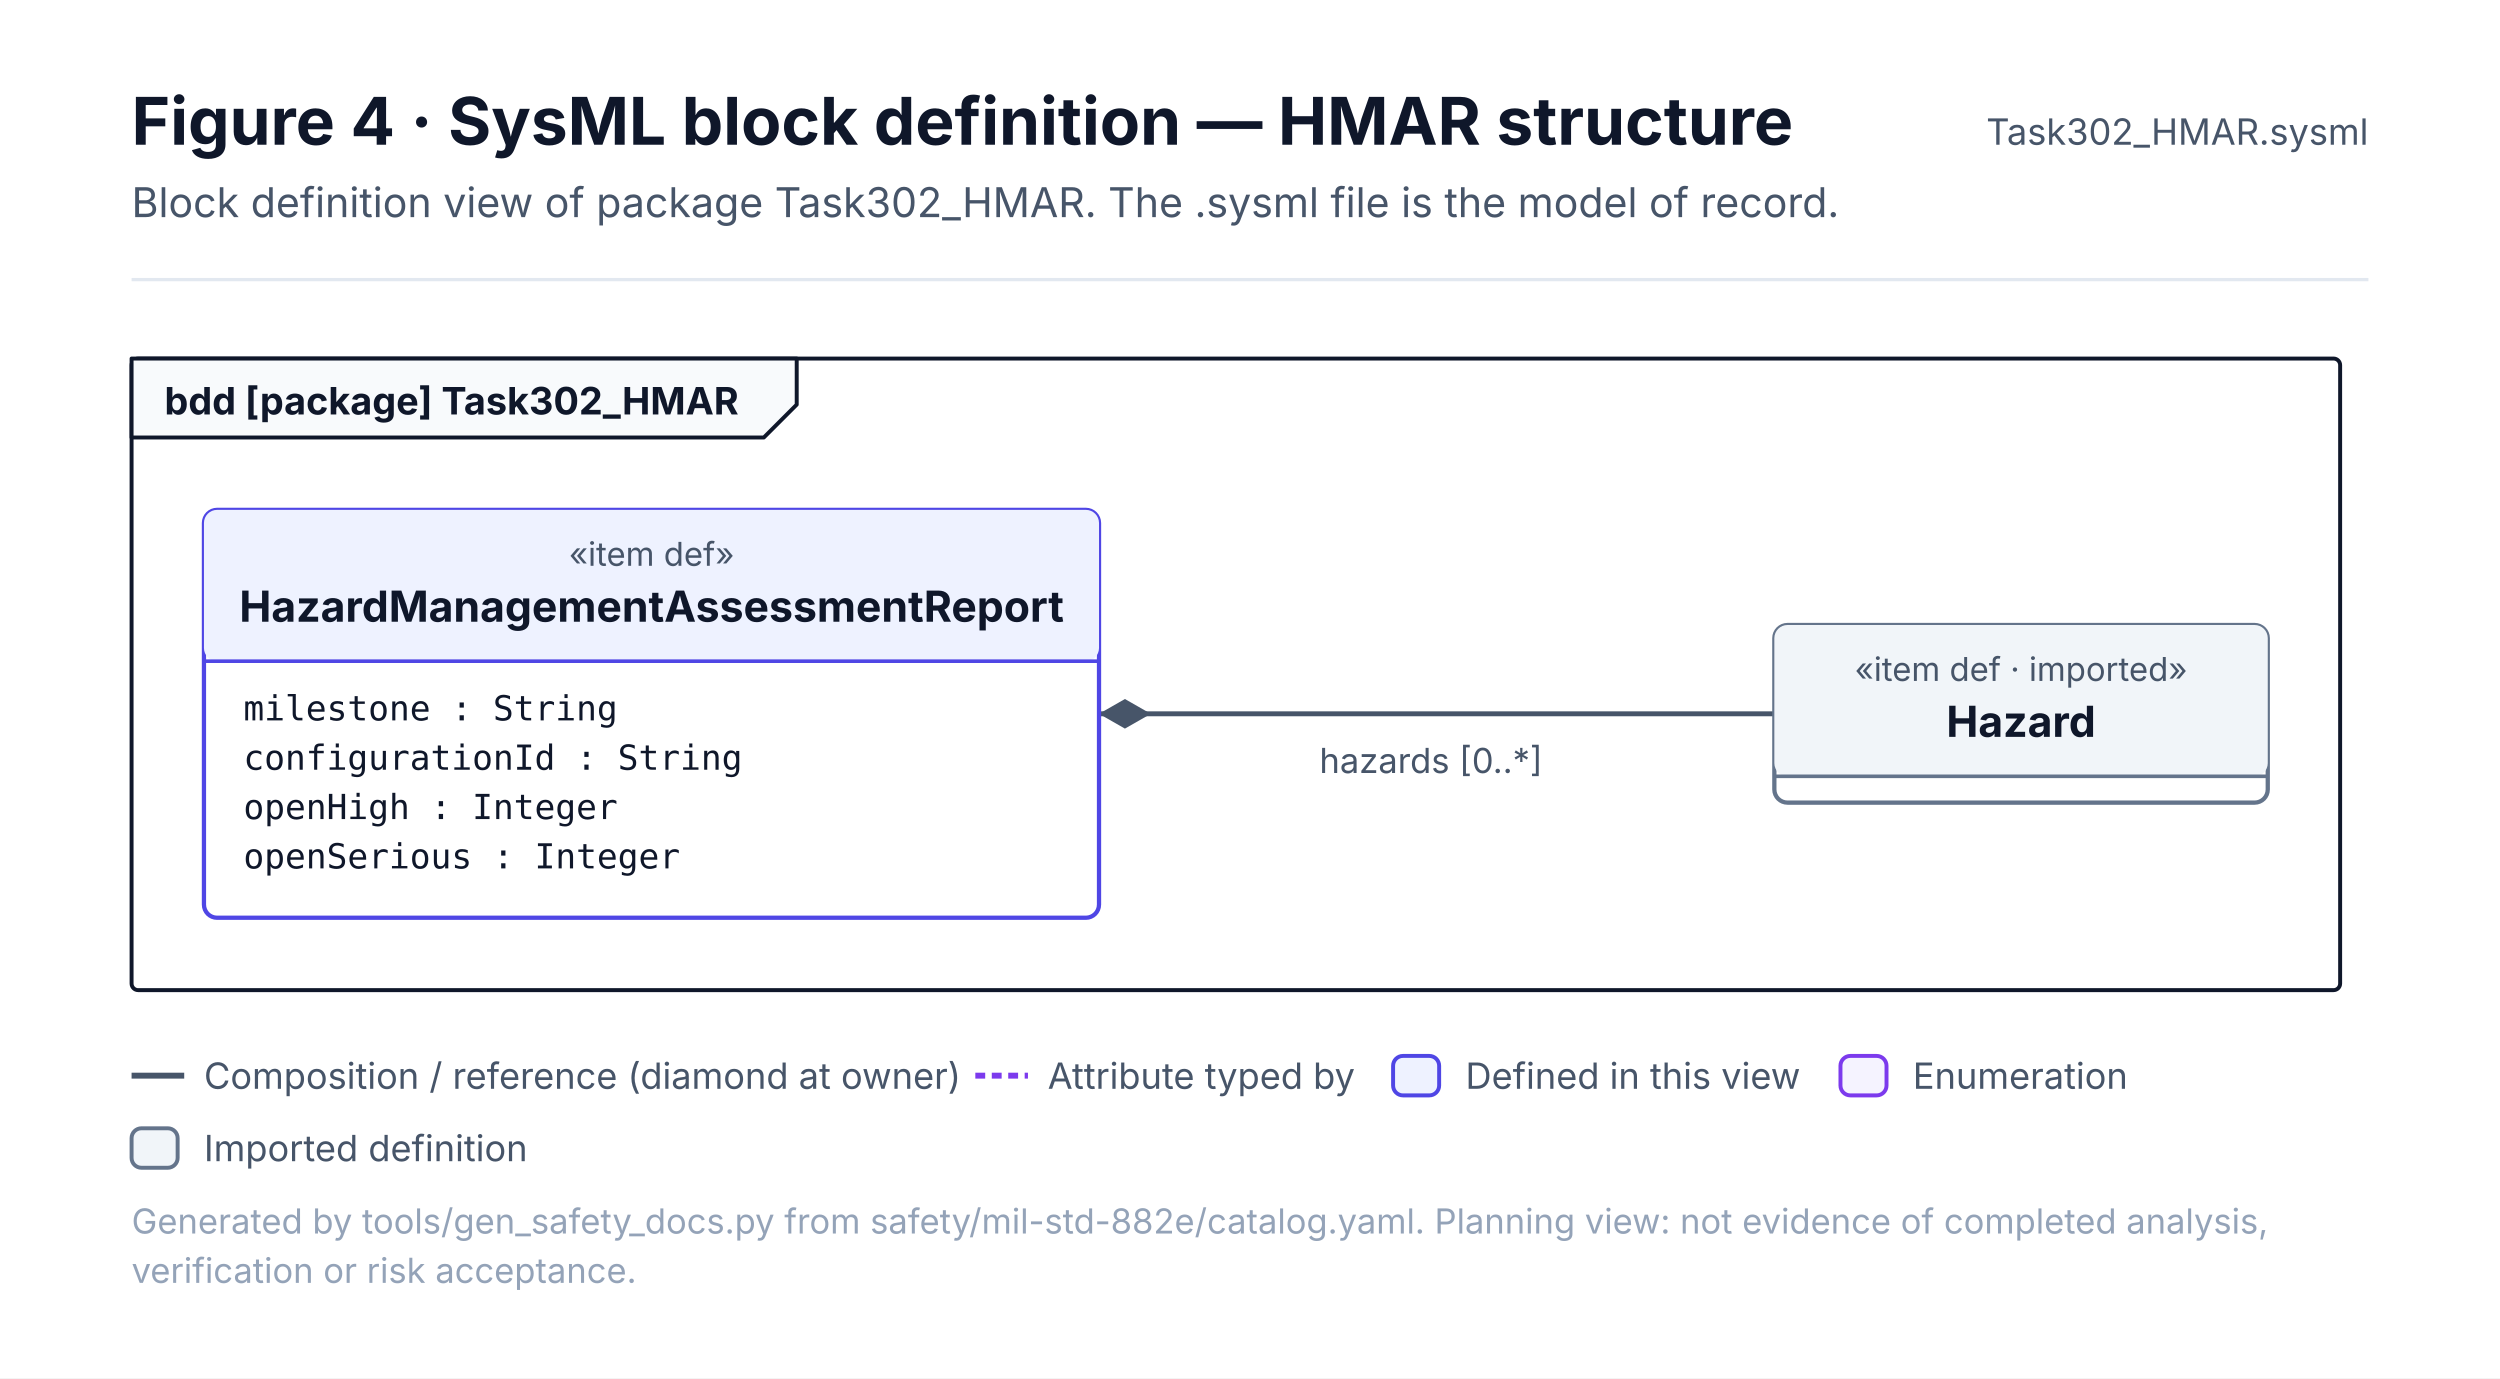
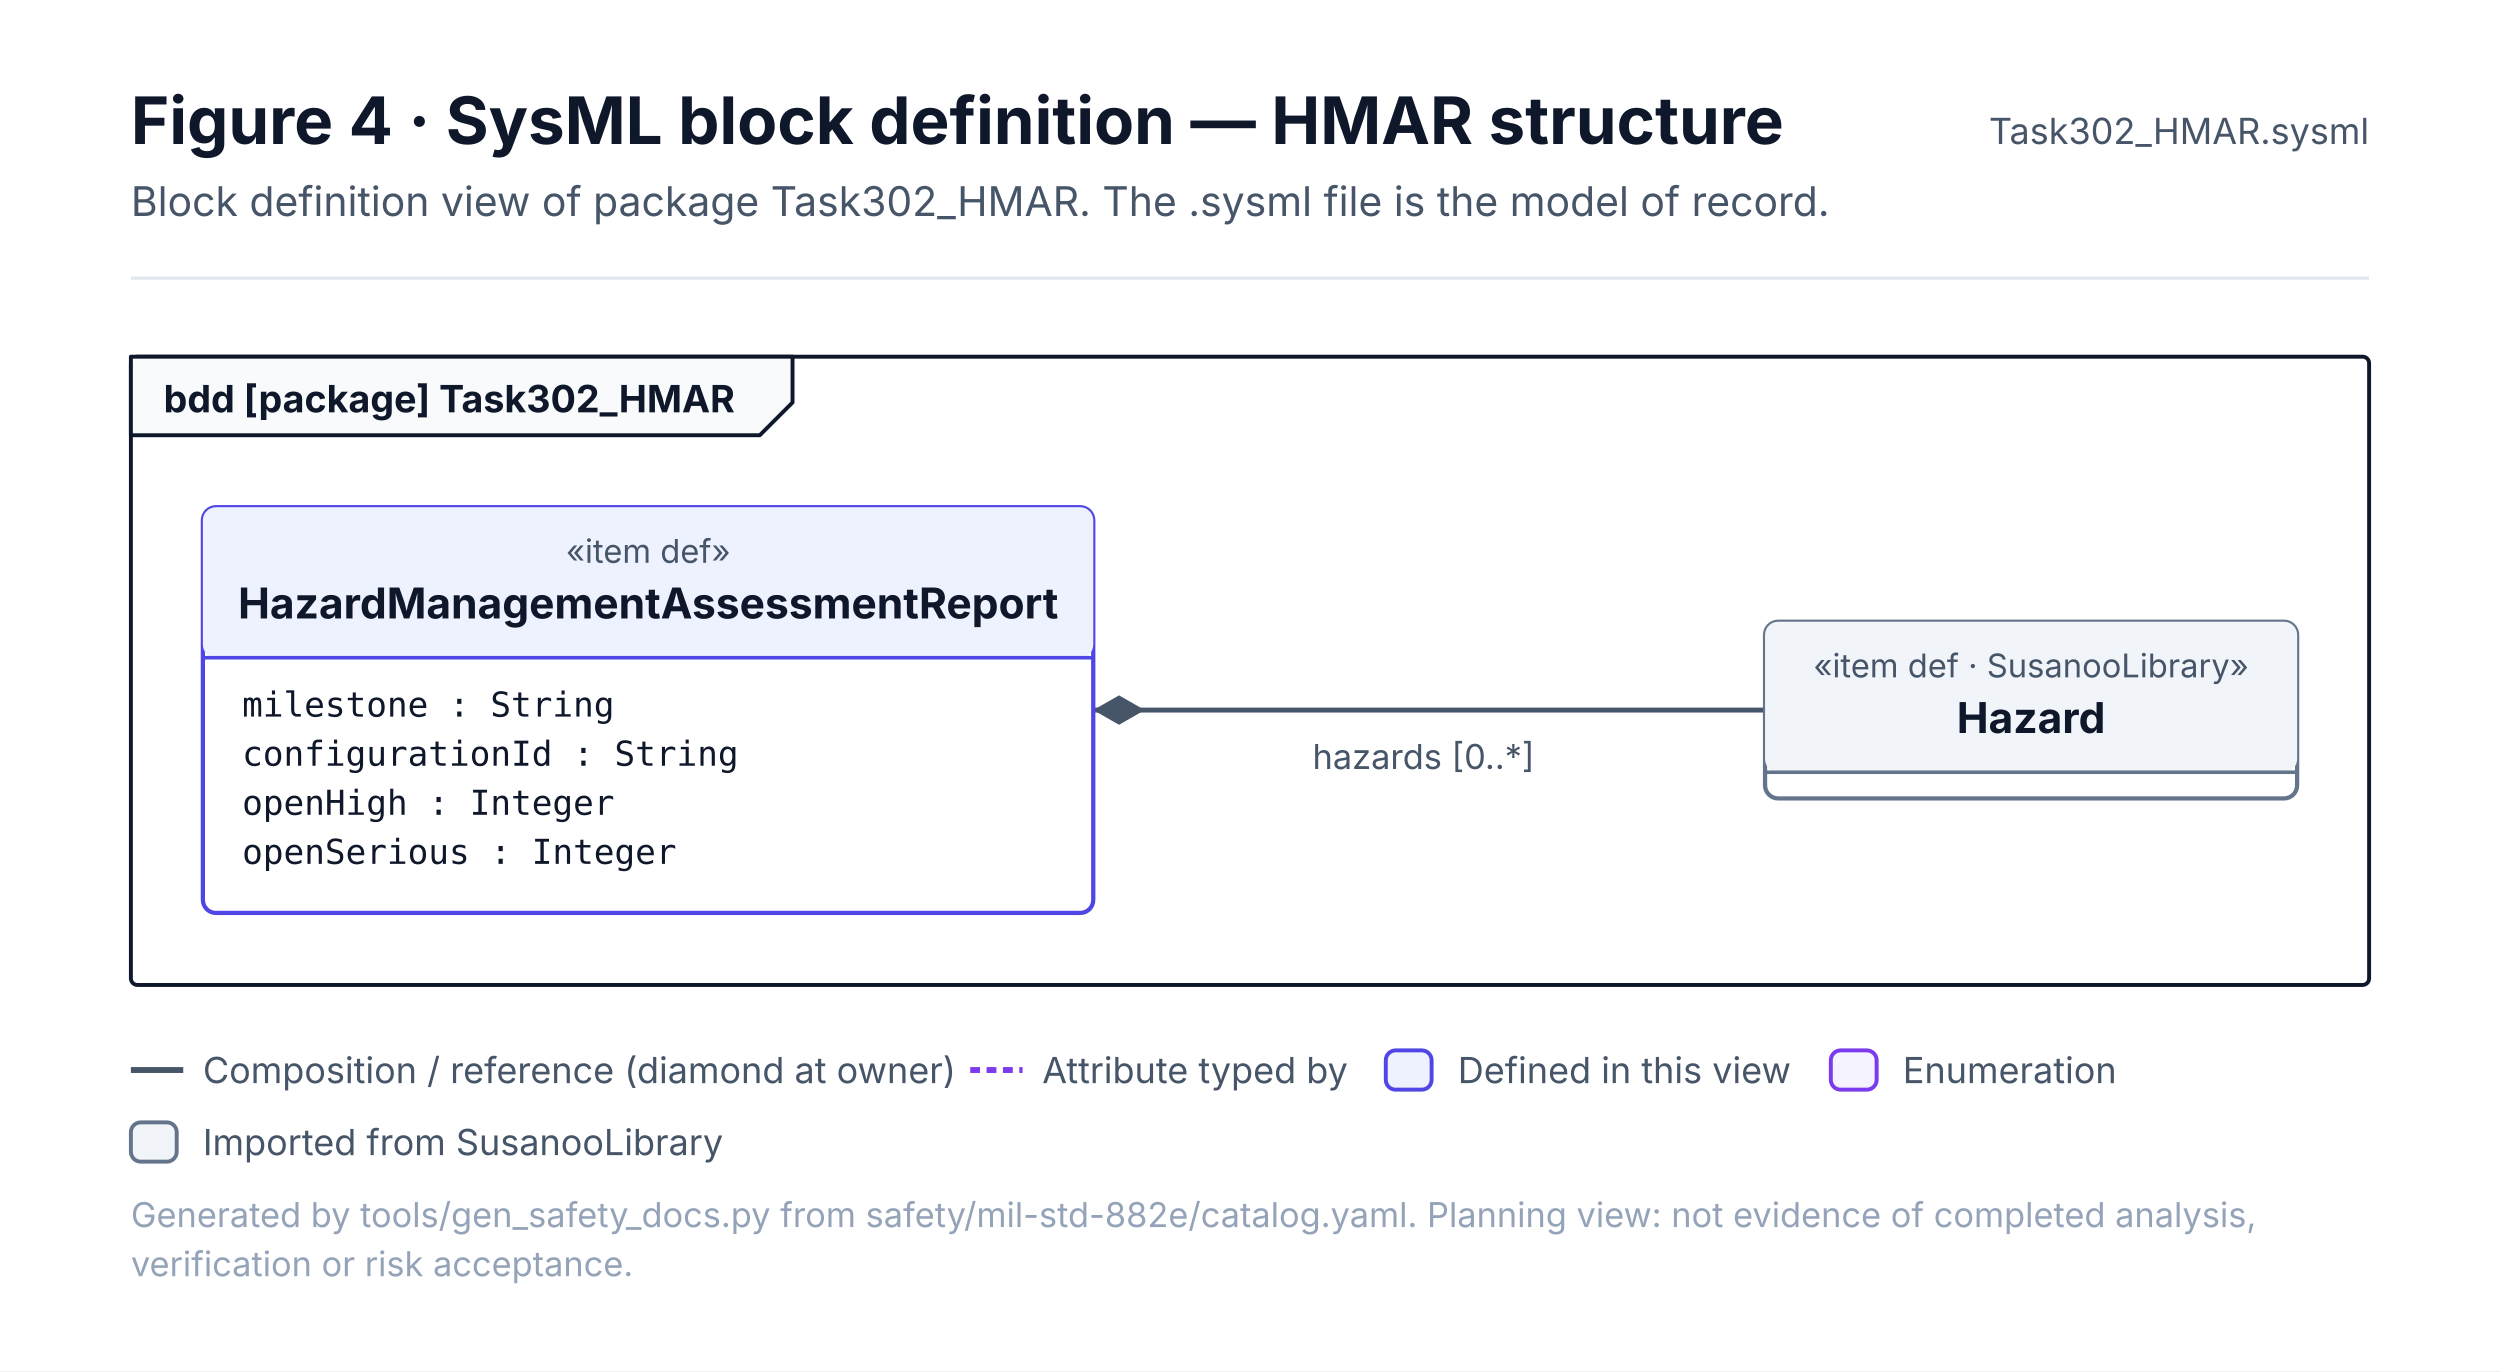
- <svg xmlns="http://www.w3.org/2000/svg" width="760" height="419" viewBox="0 0 760 419" font-family="Inter, 'Segoe UI', Helvetica, Arial, sans-serif" role="img">
+ <svg xmlns="http://www.w3.org/2000/svg" width="764" height="419" viewBox="0 0 764 419" font-family="Inter, 'Segoe UI', Helvetica, Arial, sans-serif" role="img">
  <defs>
    <pattern id="hatch" patternUnits="userSpaceOnUse" width="6" height="6" patternTransform="rotate(45)">
      <rect width="6" height="6" fill="#F1F5F9" />
      <line x1="0" y1="0" x2="0" y2="6" stroke="#E2E8F0" stroke-width="2" />
    </pattern>
    <marker id="arr-ink" viewBox="0 0 10 10" refX="9" refY="5" markerWidth="7" markerHeight="7" orient="auto-start-reverse">
      <path d="M0 0 L10 5 L0 10 z" fill="#475569" />
    </marker>
    <marker id="dia-ink" viewBox="0 0 16 10" refX="15" refY="5" markerWidth="12" markerHeight="8" orient="auto-start-reverse">
      <path d="M1 5 L8 1 L15 5 L8 9 z" fill="#475569" />
    </marker>
    <marker id="tri-ink" viewBox="0 0 12 12" refX="11" refY="6" markerWidth="10" markerHeight="10" orient="auto-start-reverse">
      <path d="M1 1 L11 6 L1 11 z" fill="#FFFFFF" stroke="#475569" stroke-width="1.2" />
    </marker>
    <marker id="arr-system" viewBox="0 0 10 10" refX="9" refY="5" markerWidth="7" markerHeight="7" orient="auto-start-reverse">
      <path d="M0 0 L10 5 L0 10 z" fill="#4F46E5" />
    </marker>
    <marker id="dia-system" viewBox="0 0 16 10" refX="15" refY="5" markerWidth="12" markerHeight="8" orient="auto-start-reverse">
      <path d="M1 5 L8 1 L15 5 L8 9 z" fill="#4F46E5" />
    </marker>
    <marker id="tri-system" viewBox="0 0 12 12" refX="11" refY="6" markerWidth="10" markerHeight="10" orient="auto-start-reverse">
      <path d="M1 1 L11 6 L1 11 z" fill="#FFFFFF" stroke="#4F46E5" stroke-width="1.2" />
    </marker>
    <marker id="arr-software" viewBox="0 0 10 10" refX="9" refY="5" markerWidth="7" markerHeight="7" orient="auto-start-reverse">
      <path d="M0 0 L10 5 L0 10 z" fill="#0F766E" />
    </marker>
    <marker id="dia-software" viewBox="0 0 16 10" refX="15" refY="5" markerWidth="12" markerHeight="8" orient="auto-start-reverse">
      <path d="M1 5 L8 1 L15 5 L8 9 z" fill="#0F766E" />
    </marker>
    <marker id="tri-software" viewBox="0 0 12 12" refX="11" refY="6" markerWidth="10" markerHeight="10" orient="auto-start-reverse">
      <path d="M1 1 L11 6 L1 11 z" fill="#FFFFFF" stroke="#0F766E" stroke-width="1.2" />
    </marker>
    <marker id="arr-safety" viewBox="0 0 10 10" refX="9" refY="5" markerWidth="7" markerHeight="7" orient="auto-start-reverse">
      <path d="M0 0 L10 5 L0 10 z" fill="#C2410C" />
    </marker>
    <marker id="dia-safety" viewBox="0 0 16 10" refX="15" refY="5" markerWidth="12" markerHeight="8" orient="auto-start-reverse">
      <path d="M1 5 L8 1 L15 5 L8 9 z" fill="#C2410C" />
    </marker>
    <marker id="tri-safety" viewBox="0 0 12 12" refX="11" refY="6" markerWidth="10" markerHeight="10" orient="auto-start-reverse">
      <path d="M1 1 L11 6 L1 11 z" fill="#FFFFFF" stroke="#C2410C" stroke-width="1.2" />
    </marker>
    <marker id="arr-interface" viewBox="0 0 10 10" refX="9" refY="5" markerWidth="7" markerHeight="7" orient="auto-start-reverse">
      <path d="M0 0 L10 5 L0 10 z" fill="#7C3AED" />
    </marker>
    <marker id="dia-interface" viewBox="0 0 16 10" refX="15" refY="5" markerWidth="12" markerHeight="8" orient="auto-start-reverse">
      <path d="M1 5 L8 1 L15 5 L8 9 z" fill="#7C3AED" />
    </marker>
    <marker id="tri-interface" viewBox="0 0 12 12" refX="11" refY="6" markerWidth="10" markerHeight="10" orient="auto-start-reverse">
      <path d="M1 1 L11 6 L1 11 z" fill="#FFFFFF" stroke="#7C3AED" stroke-width="1.2" />
    </marker>
    <marker id="arr-external" viewBox="0 0 10 10" refX="9" refY="5" markerWidth="7" markerHeight="7" orient="auto-start-reverse">
      <path d="M0 0 L10 5 L0 10 z" fill="#64748B" />
    </marker>
    <marker id="dia-external" viewBox="0 0 16 10" refX="15" refY="5" markerWidth="12" markerHeight="8" orient="auto-start-reverse">
      <path d="M1 5 L8 1 L15 5 L8 9 z" fill="#64748B" />
    </marker>
    <marker id="tri-external" viewBox="0 0 12 12" refX="11" refY="6" markerWidth="10" markerHeight="10" orient="auto-start-reverse">
      <path d="M1 1 L11 6 L1 11 z" fill="#FFFFFF" stroke="#64748B" stroke-width="1.2" />
    </marker>
    <marker id="arr-work" viewBox="0 0 10 10" refX="9" refY="5" markerWidth="7" markerHeight="7" orient="auto-start-reverse">
      <path d="M0 0 L10 5 L0 10 z" fill="#475569" />
    </marker>
    <marker id="dia-work" viewBox="0 0 16 10" refX="15" refY="5" markerWidth="12" markerHeight="8" orient="auto-start-reverse">
      <path d="M1 5 L8 1 L15 5 L8 9 z" fill="#475569" />
    </marker>
    <marker id="tri-work" viewBox="0 0 12 12" refX="11" refY="6" markerWidth="10" markerHeight="10" orient="auto-start-reverse">
      <path d="M1 1 L11 6 L1 11 z" fill="#FFFFFF" stroke="#475569" stroke-width="1.2" />
    </marker>
    <marker id="arr-muted" viewBox="0 0 10 10" refX="9" refY="5" markerWidth="7" markerHeight="7" orient="auto-start-reverse">
      <path d="M0 0 L10 5 L0 10 z" fill="#94A3B8" />
    </marker>
    <marker id="dia-muted" viewBox="0 0 16 10" refX="15" refY="5" markerWidth="12" markerHeight="8" orient="auto-start-reverse">
      <path d="M1 5 L8 1 L15 5 L8 9 z" fill="#94A3B8" />
    </marker>
    <marker id="tri-muted" viewBox="0 0 12 12" refX="11" refY="6" markerWidth="10" markerHeight="10" orient="auto-start-reverse">
      <path d="M1 1 L11 6 L1 11 z" fill="#FFFFFF" stroke="#94A3B8" stroke-width="1.2" />
    </marker>
    <marker id="arr-current" viewBox="0 0 10 10" refX="9" refY="5" markerWidth="7" markerHeight="7" orient="auto-start-reverse">
      <path d="M0 0 L10 5 L0 10 z" fill="#0F172A" />
    </marker>
    <marker id="dia-current" viewBox="0 0 16 10" refX="15" refY="5" markerWidth="12" markerHeight="8" orient="auto-start-reverse">
      <path d="M1 5 L8 1 L15 5 L8 9 z" fill="#0F172A" />
    </marker>
    <marker id="tri-current" viewBox="0 0 12 12" refX="11" refY="6" markerWidth="10" markerHeight="10" orient="auto-start-reverse">
      <path d="M1 1 L11 6 L1 11 z" fill="#FFFFFF" stroke="#0F172A" stroke-width="1.2" />
    </marker>
    <marker id="arr-ok" viewBox="0 0 10 10" refX="9" refY="5" markerWidth="7" markerHeight="7" orient="auto-start-reverse">
      <path d="M0 0 L10 5 L0 10 z" fill="#2E9E6A" />
    </marker>
    <marker id="dia-ok" viewBox="0 0 16 10" refX="15" refY="5" markerWidth="12" markerHeight="8" orient="auto-start-reverse">
      <path d="M1 5 L8 1 L15 5 L8 9 z" fill="#2E9E6A" />
    </marker>
    <marker id="tri-ok" viewBox="0 0 12 12" refX="11" refY="6" markerWidth="10" markerHeight="10" orient="auto-start-reverse">
      <path d="M1 1 L11 6 L1 11 z" fill="#FFFFFF" stroke="#2E9E6A" stroke-width="1.2" />
    </marker>
    <marker id="arr-amber" viewBox="0 0 10 10" refX="9" refY="5" markerWidth="7" markerHeight="7" orient="auto-start-reverse">
      <path d="M0 0 L10 5 L0 10 z" fill="#D97706" />
    </marker>
    <marker id="dia-amber" viewBox="0 0 16 10" refX="15" refY="5" markerWidth="12" markerHeight="8" orient="auto-start-reverse">
      <path d="M1 5 L8 1 L15 5 L8 9 z" fill="#D97706" />
    </marker>
    <marker id="tri-amber" viewBox="0 0 12 12" refX="11" refY="6" markerWidth="10" markerHeight="10" orient="auto-start-reverse">
      <path d="M1 1 L11 6 L1 11 z" fill="#FFFFFF" stroke="#D97706" stroke-width="1.2" />
    </marker>
    <marker id="arr-red" viewBox="0 0 10 10" refX="9" refY="5" markerWidth="7" markerHeight="7" orient="auto-start-reverse">
      <path d="M0 0 L10 5 L0 10 z" fill="#D2553F" />
    </marker>
    <marker id="dia-red" viewBox="0 0 16 10" refX="15" refY="5" markerWidth="12" markerHeight="8" orient="auto-start-reverse">
      <path d="M1 5 L8 1 L15 5 L8 9 z" fill="#D2553F" />
    </marker>
    <marker id="tri-red" viewBox="0 0 12 12" refX="11" refY="6" markerWidth="10" markerHeight="10" orient="auto-start-reverse">
      <path d="M1 1 L11 6 L1 11 z" fill="#FFFFFF" stroke="#D2553F" stroke-width="1.2" />
    </marker>
  </defs>
-   <rect x="0" y="0" width="760" height="419" rx="0" fill="#FFFFFF" stroke="none" stroke-width="0" />
+   <rect x="0" y="0" width="764" height="419" rx="0" fill="#FFFFFF" stroke="none" stroke-width="0" />
  <text x="40" y="44" font-size="20" fill="#0F172A" font-weight="700">Figure 4 · SysML block definition — HMAR structure</text>
  <text x="40" y="66" font-size="12.5" fill="#475569">Block definition view of package Task302_HMAR. The .sysml file is the model of record.</text>
-   <text x="720" y="44" font-size="11" fill="#475569" text-anchor="end">Task302_HMAR.sysml</text>
-   <line x1="40" y1="85" x2="720" y2="85" stroke="#E2E8F0" stroke-width="1" />
-   <rect x="40" y="109" width="671.4" height="192" rx="2" fill="none" stroke="#0F172A" stroke-width="1.2" />
+   <text x="724" y="44" font-size="11" fill="#475569" text-anchor="end">Task302_HMAR.sysml</text>
+   <line x1="40" y1="85" x2="724" y2="85" stroke="#E2E8F0" stroke-width="1" />
+   <rect x="40" y="109" width="684" height="192" rx="2" fill="none" stroke="#0F172A" stroke-width="1.2" />
  <path d="M40 109 L242.2 109 L242.2 123 L232.2 133 L40 133 Z" stroke="#0F172A" stroke-width="1.2" fill="#F8FAFC" stroke-linejoin="round" stroke-linecap="round" />
  <text x="50" y="126" font-size="11.5" fill="#0F172A" font-weight="700">bdd [package] Task302_HMAR</text>
  <g transform="translate(56 149)">
    <path d="M278.1 68 L483.4 68" stroke="#475569" stroke-width="1.5" fill="none" stroke-linejoin="round" stroke-linecap="round" marker-start="url(#dia-ink)" />
    <rect x="6" y="6" width="272.1" height="124" rx="4" fill="#FFFFFF" stroke="#4F46E5" stroke-width="1.3" />
    <rect x="6" y="6" width="272.1" height="46" rx="4" fill="#EEF2FF" stroke="none" stroke-width="0" />
    <line x1="6" y1="52" x2="278.1" y2="52" stroke="#4F46E5" stroke-width="1.1" />
    <text x="142.1" y="23" font-size="10" fill="#475569" text-anchor="middle">«item def»</text>
    <text x="142.1" y="40" font-size="13" fill="#0F172A" font-weight="700" text-anchor="middle">HazardManagementAssessmentReport</text>
    <text x="18" y="70" font-size="10.5" fill="#0F172A" font-family="'JetBrains Mono', 'SFMono-Regular', Menlo, Consolas, monospace">milestone : String</text>
    <text x="18" y="85" font-size="10.5" fill="#0F172A" font-family="'JetBrains Mono', 'SFMono-Regular', Menlo, Consolas, monospace">configurationId : String</text>
    <text x="18" y="100" font-size="10.5" fill="#0F172A" font-family="'JetBrains Mono', 'SFMono-Regular', Menlo, Consolas, monospace">openHigh : Integer</text>
    <text x="18" y="115" font-size="10.5" fill="#0F172A" font-family="'JetBrains Mono', 'SFMono-Regular', Menlo, Consolas, monospace">openSerious : Integer</text>
-     <rect x="483.4" y="41" width="150" height="54" rx="4" fill="#FFFFFF" stroke="#64748B" stroke-width="1.3" />
-     <rect x="483.4" y="41" width="150" height="46" rx="4" fill="#F1F5F9" stroke="none" stroke-width="0" />
-     <line x1="483.4" y1="87" x2="633.4" y2="87" stroke="#64748B" stroke-width="1.1" />
-     <text x="558.4" y="58" font-size="10" fill="#475569" text-anchor="middle">«item def · imported»</text>
-     <text x="558.4" y="75" font-size="13" fill="#0F172A" font-weight="700" text-anchor="middle">Hazard</text>
+     <rect x="483.4" y="41" width="162.6" height="54" rx="4" fill="#FFFFFF" stroke="#64748B" stroke-width="1.3" />
+     <rect x="483.4" y="41" width="162.6" height="46" rx="4" fill="#F1F5F9" stroke="none" stroke-width="0" />
+     <line x1="483.4" y1="87" x2="646" y2="87" stroke="#64748B" stroke-width="1.1" />
+     <text x="564.7" y="58" font-size="10" fill="#475569" text-anchor="middle">«item def · SusanooLibrary»</text>
+     <text x="564.7" y="75" font-size="13" fill="#0F172A" font-weight="700" text-anchor="middle">Hazard</text>
    <rect x="340.1" y="73" width="81.3" height="18" rx="4" fill="#FFFFFF" stroke="none" stroke-width="0" opacity="0.92" />
    <text x="345.1" y="86" font-size="10.5" fill="#475569">hazards [0..*]</text>
  </g>
  <line x1="40" y1="327" x2="56" y2="327" stroke="#475569" stroke-width="1.8" />
  <text x="62" y="331" font-size="11" fill="#475569">Composition / reference (diamond at owner)</text>
  <line x1="296.5" y1="327" x2="312.5" y2="327" stroke="#7C3AED" stroke-width="1.8" stroke-dasharray="3 2" />
  <text x="318.5" y="331" font-size="11" fill="#475569">Attribute typed by</text>
  <rect x="423.5" y="321" width="14" height="12" rx="3" fill="#EEF2FF" stroke="#4F46E5" stroke-width="1.2" />
  <text x="445.5" y="331" font-size="11" fill="#475569">Defined in this view</text>
  <rect x="559.5" y="321" width="14" height="12" rx="3" fill="#F5F3FF" stroke="#7C3AED" stroke-width="1.2" />
  <text x="581.5" y="331" font-size="11" fill="#475569">Enumeration</text>
  <rect x="40" y="343" width="14" height="12" rx="3" fill="#F1F5F9" stroke="#64748B" stroke-width="1.2" />
-   <text x="62" y="353" font-size="11" fill="#475569">Imported definition</text>
+   <text x="62" y="353" font-size="11" fill="#475569">Imported from SusanooLibrary</text>
  <text x="40" y="375" font-size="10.5" fill="#94A3B8">Generated by tools/gen_safety_docs.py from safety/mil-std-882e/catalog.yaml. Planning view: not evidence of completed analysis,</text>
  <text x="40" y="390" font-size="10.5" fill="#94A3B8">verification or risk acceptance.</text>
</svg>
